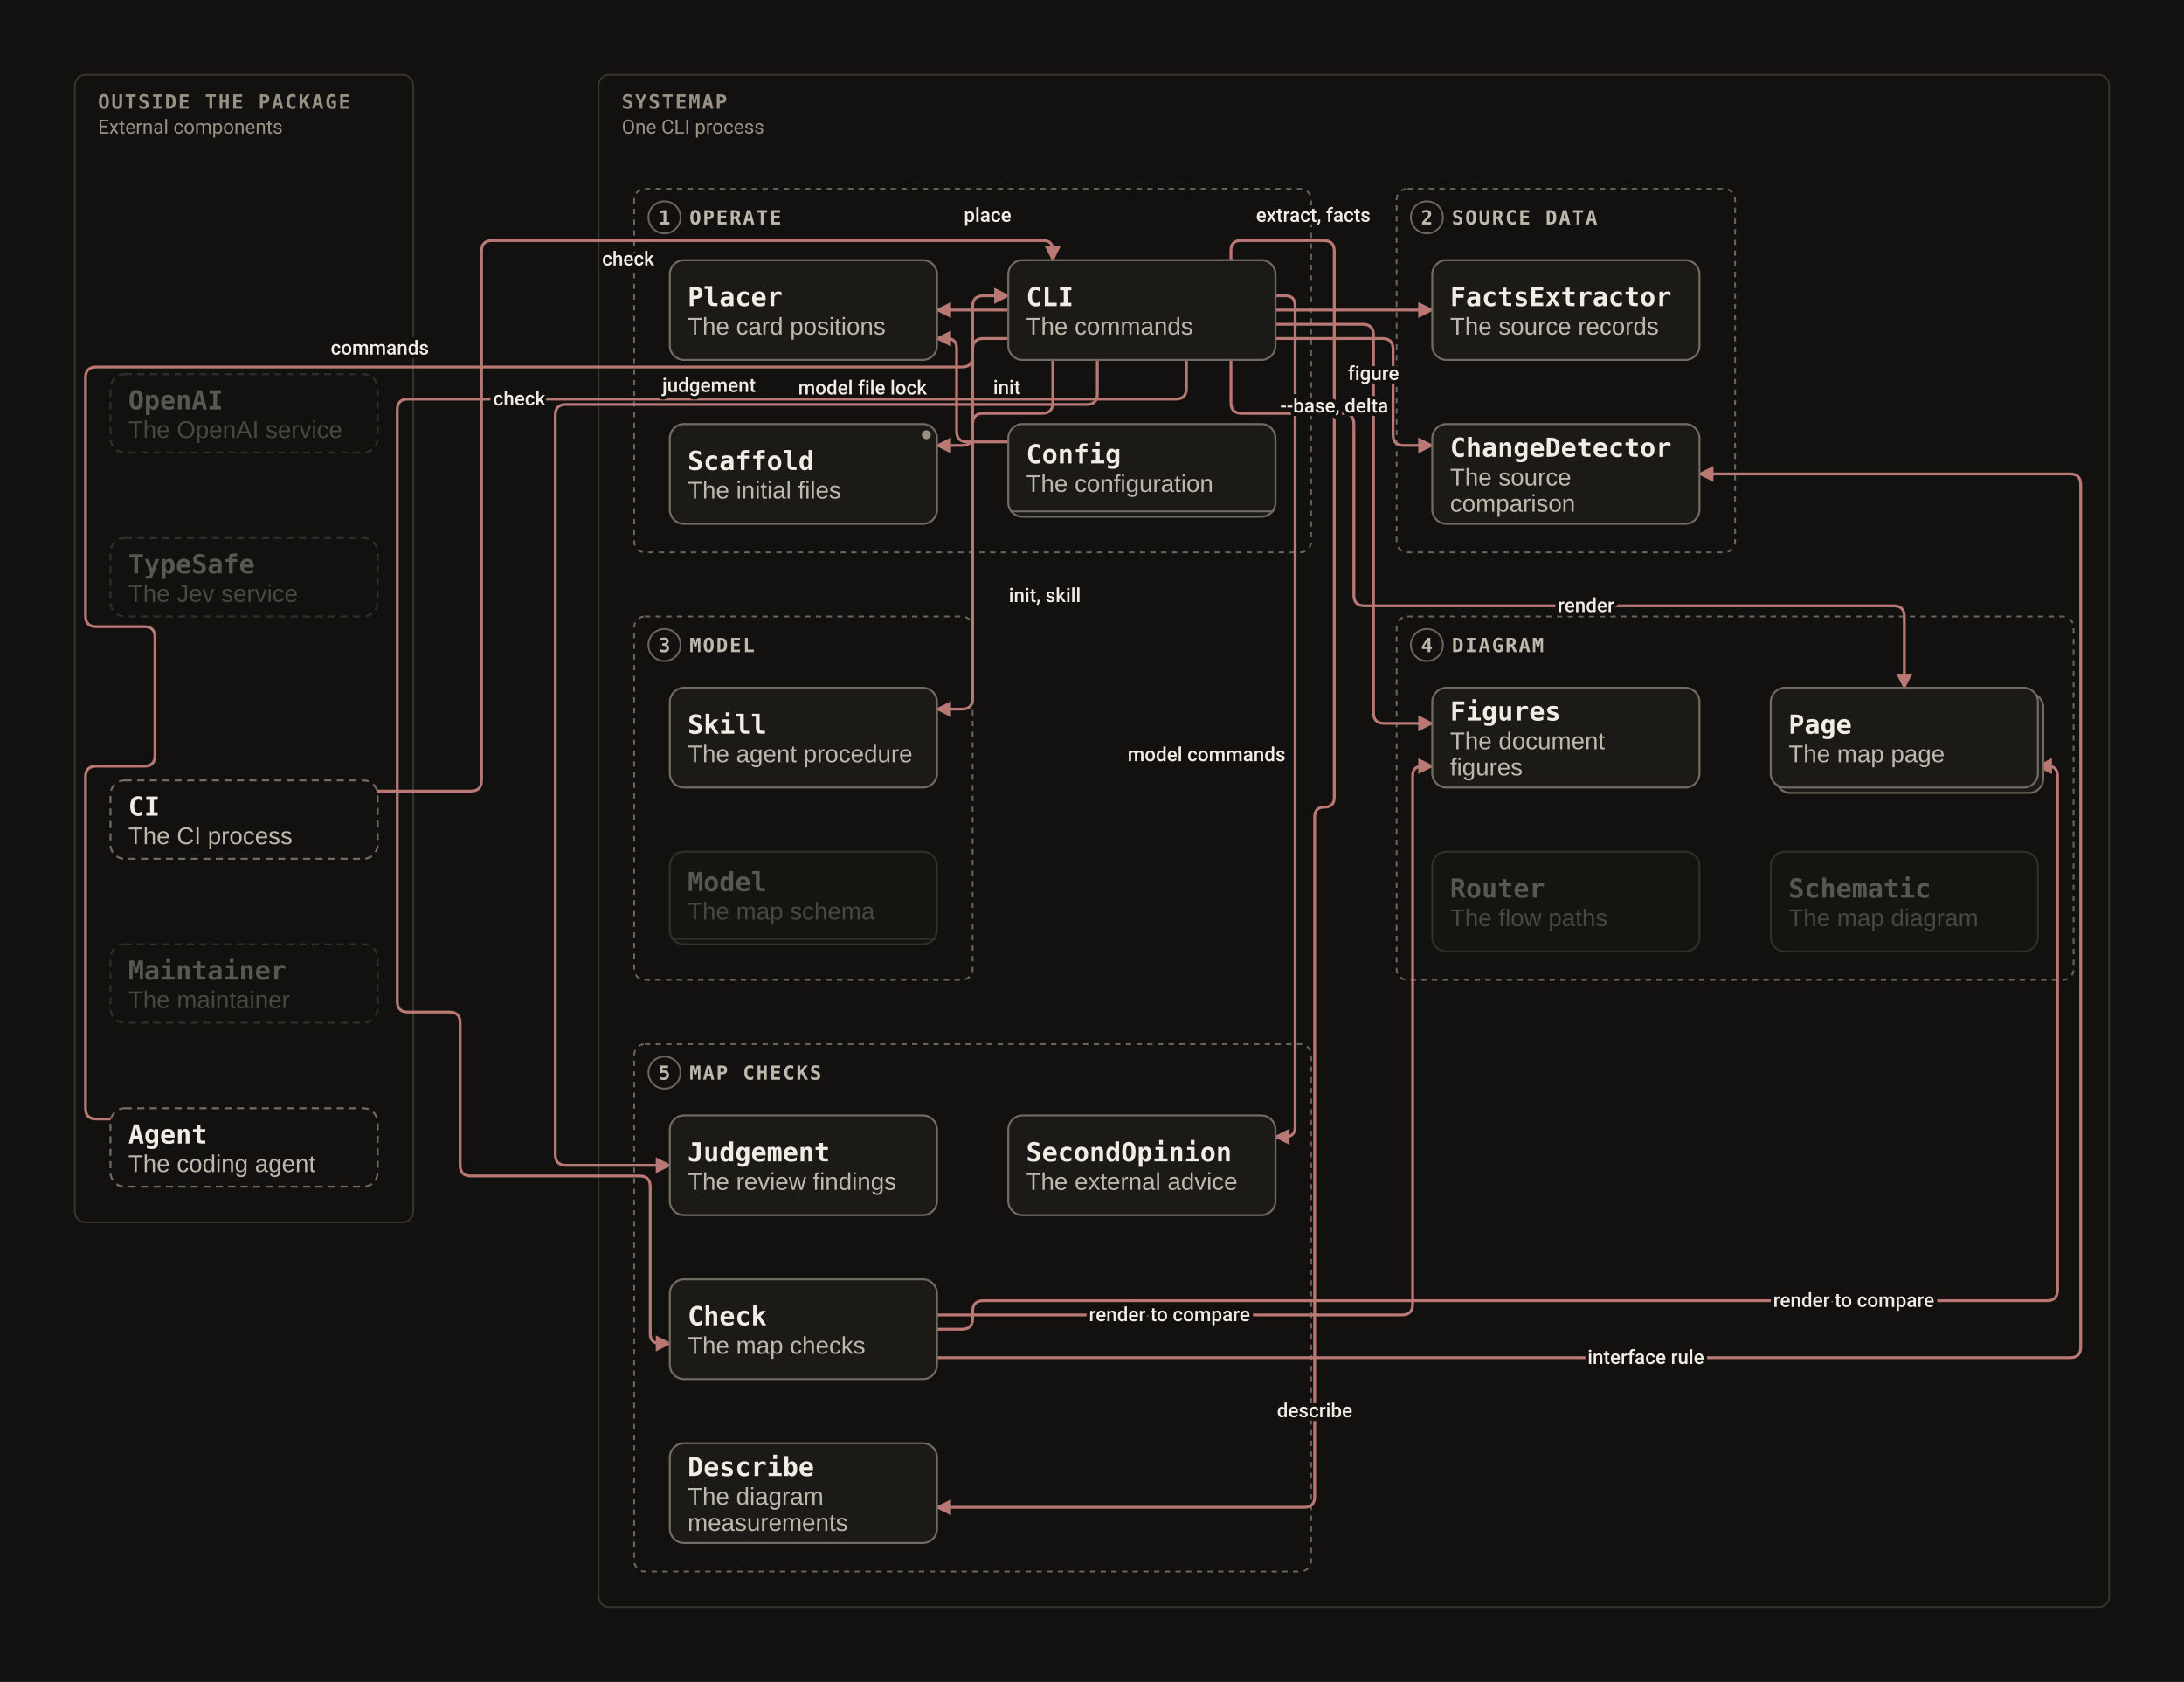
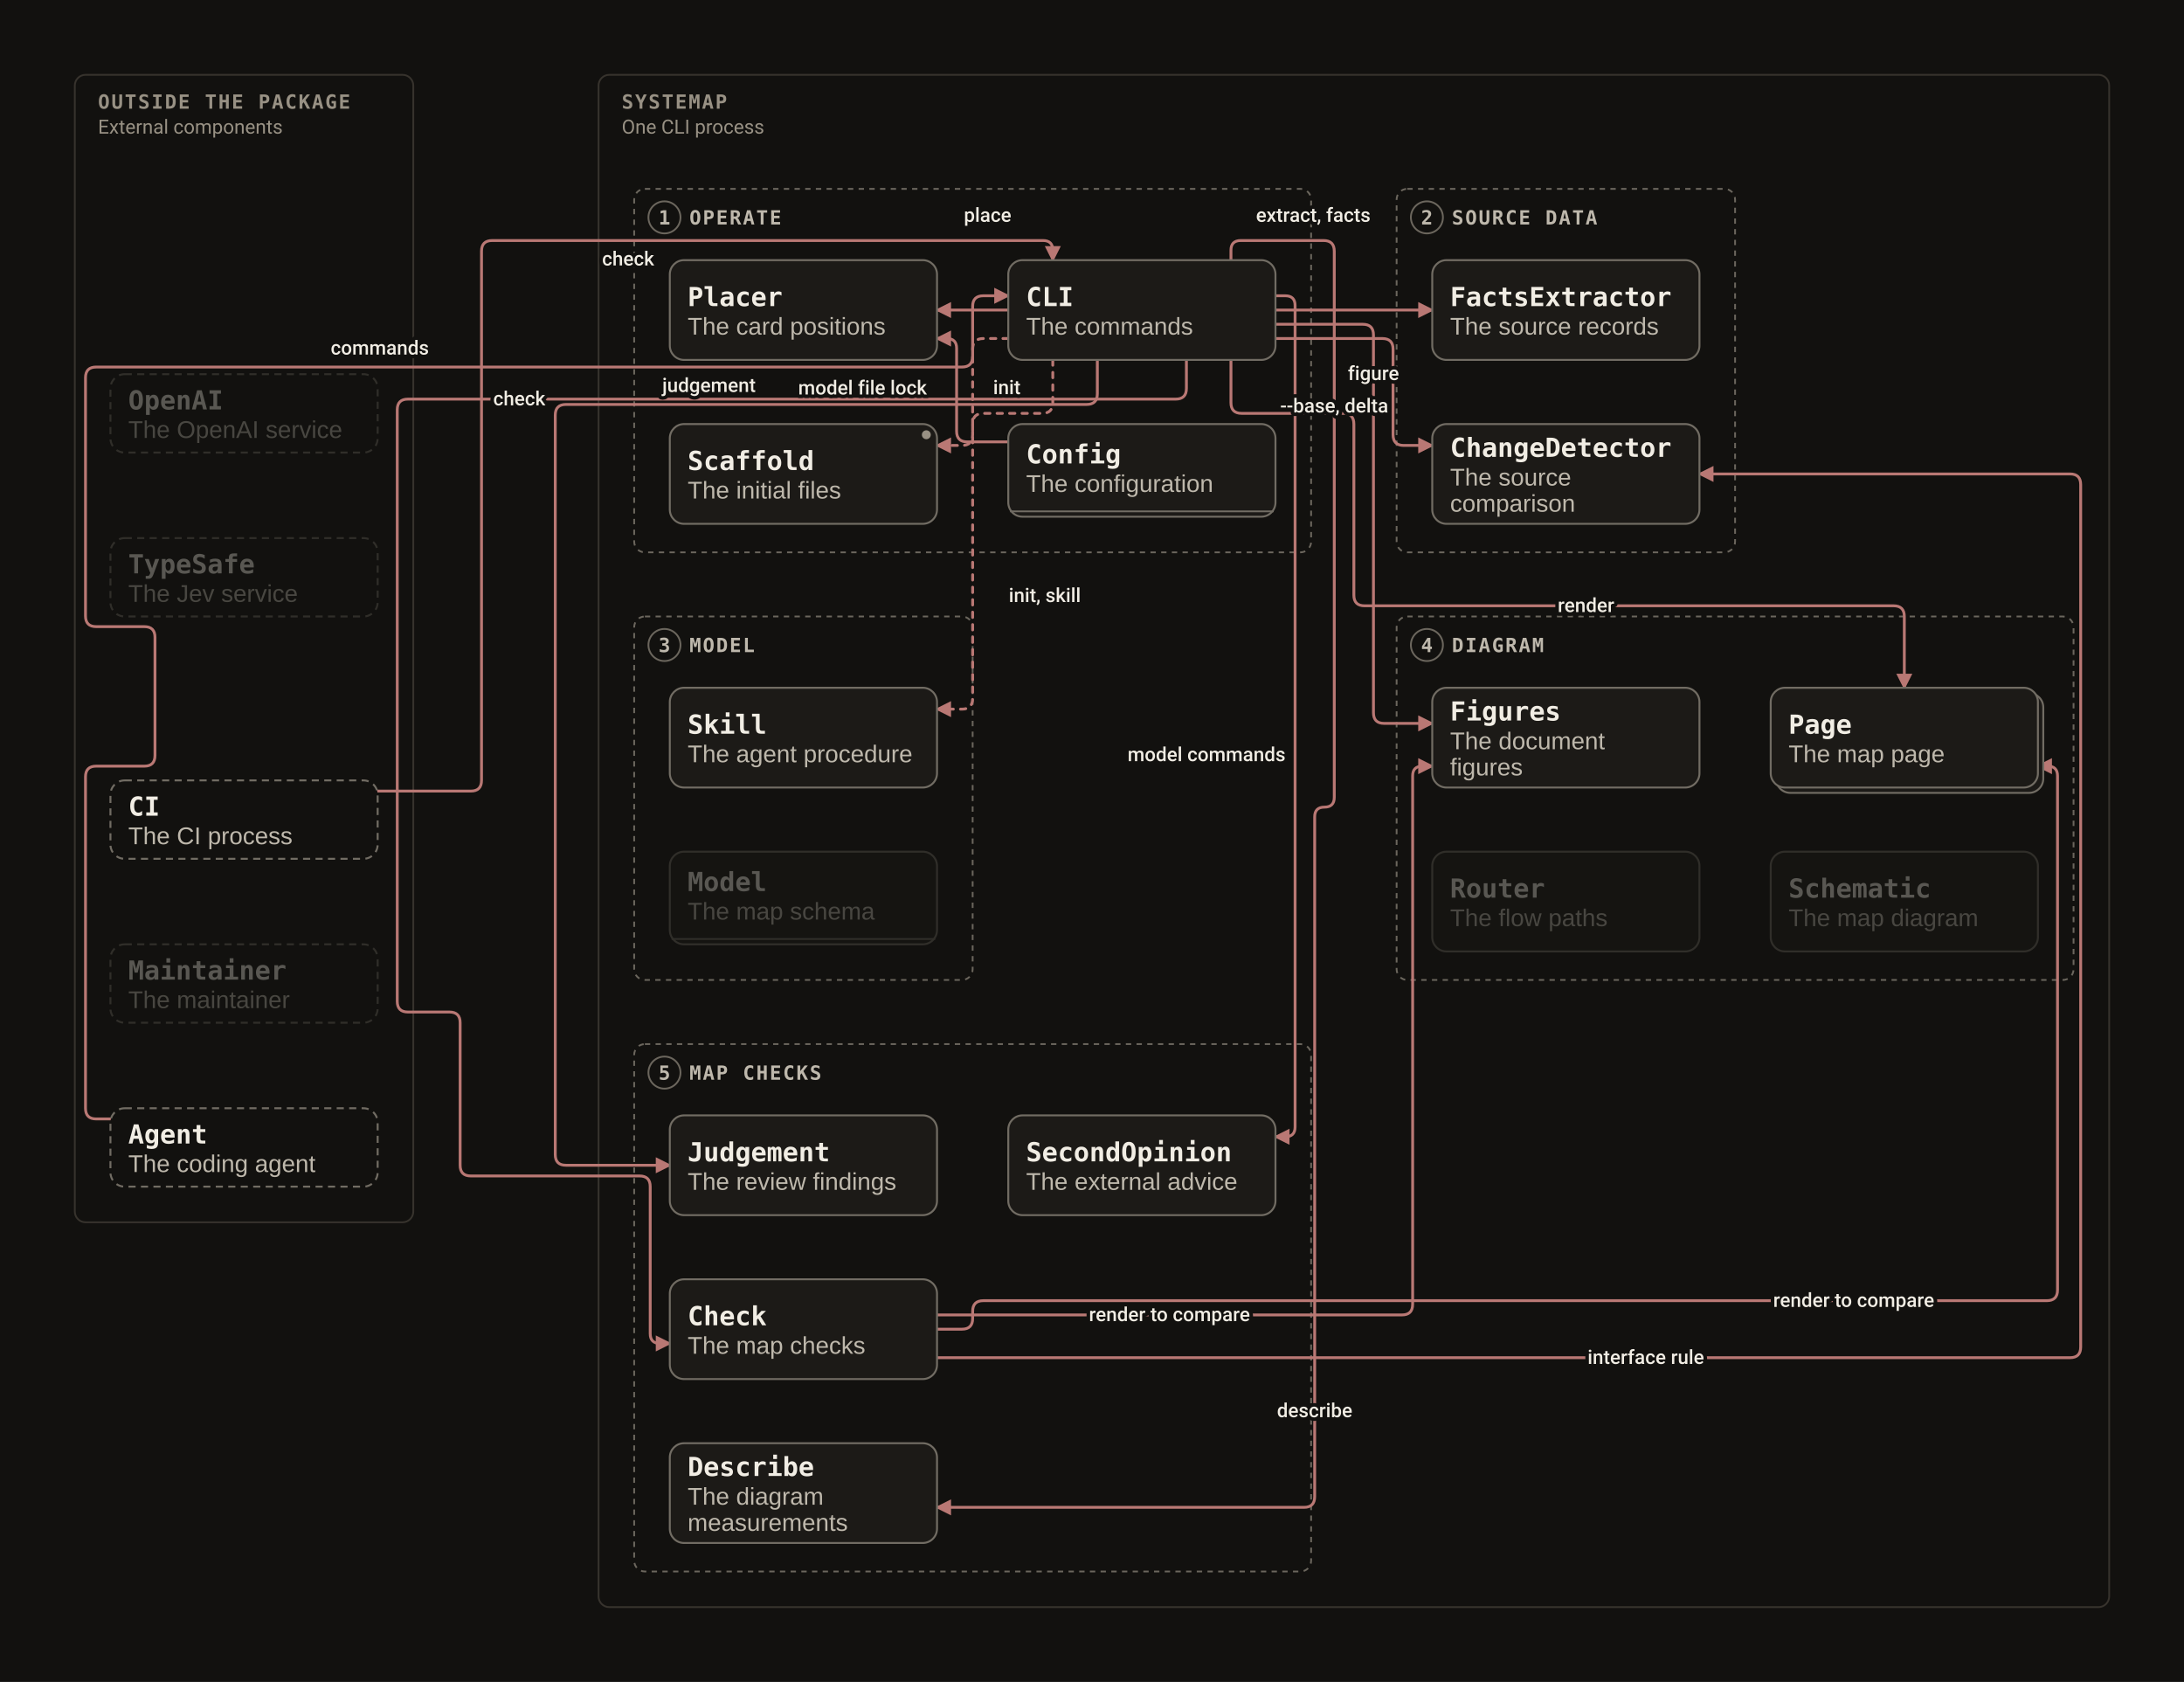
<svg xmlns="http://www.w3.org/2000/svg" id="lessonmap" class="scene" viewBox="-26 -26 1226 944" data-fit="-8.45 16 1166.5 860" data-grow="1.236" data-read="0.814" preserveAspectRatio="xMidYMid meet" tabindex="0" role="application" aria-label="Control flow: Which components cause other components to act? All component cards and only the flows of the Control flow layer. Each flow label gives its artifact.">
  <rect x="-26" y="-26" width="1226" height="944" fill="#12110F" />
  <defs>
    <marker id="lessonmap-m-l-structure" viewBox="0 0 8 8" refX="7" refY="4" markerUnits="userSpaceOnUse" markerWidth="9" markerHeight="9" orient="auto-start-reverse">
      <path d="M0,0 L8,4 L0,8 z" fill="#716C63" />
    </marker>
    <marker id="lessonmap-m-l-system" viewBox="0 0 8 8" refX="7" refY="4" markerUnits="userSpaceOnUse" markerWidth="9" markerHeight="9" orient="auto-start-reverse">
      <path d="M0,0 L8,4 L0,8 z" fill="#716C63" />
    </marker>
    <marker id="lessonmap-m-l-data" viewBox="0 0 8 8" refX="7" refY="4" markerUnits="userSpaceOnUse" markerWidth="9" markerHeight="9" orient="auto-start-reverse">
      <path d="M0,0 L8,4 L0,8 z" fill="#2CB59A" />
    </marker>
    <marker id="lessonmap-m-l-control" viewBox="0 0 8 8" refX="7" refY="4" markerUnits="userSpaceOnUse" markerWidth="9" markerHeight="9" orient="auto-start-reverse">
      <path d="M0,0 L8,4 L0,8 z" fill="#B97874" />
    </marker>
    <marker id="lessonmap-m-l-judge" viewBox="0 0 8 8" refX="7" refY="4" markerUnits="userSpaceOnUse" markerWidth="9" markerHeight="9" orient="auto-start-reverse">
      <path d="M0,0 L8,4 L0,8 z" fill="#8A8B22" />
    </marker>
    <marker id="lessonmap-m-change" viewBox="0 0 8 8" refX="7" refY="4" markerUnits="userSpaceOnUse" markerWidth="9" markerHeight="9" orient="auto-start-reverse">
      <path d="M0,0 L8,4 L0,8 z" fill="#D4675B" />
    </marker>
    <marker id="lessonmap-m-reach" viewBox="0 0 8 8" refX="7" refY="4" markerUnits="userSpaceOnUse" markerWidth="9" markerHeight="9" orient="auto-start-reverse">
      <path d="M0,0 L8,4 L0,8 z" fill="#D4675B" />
    </marker>
  </defs>
  <style>#lessonmap .node{cursor:pointer;outline:none;transition:opacity .16s ease-out}#lessonmap .node [data-part="job"] text{font-family:Arial,"Liberation Sans",Arimo,sans-serif;font-kerning:none;font-variant-ligatures:none}#lessonmap[data-live] .node.subject .node__box{stroke:var(--subject,#716C63)}#lessonmap[data-live] .node.subject rect.node__mark{stroke:var(--subject,#716C63)}#lessonmap[data-live] .node.subject path.node__mark{fill:var(--subject,#716C63)}#lessonmap .node.dim,#lessonmap .node.quiet{opacity:.32}#lessonmap .node__ring,#lessonmap .node__selection{display:none}#lessonmap .node__hl,#lessonmap .node__halo{display:none;pointer-events:none}#lessonmap .node__hl{fill:#1C1A17}#lessonmap .node__halo{fill:none;stroke:#F1EDE4;stroke-width:1.5;vector-effect:non-scaling-stroke}#lessonmap .node__box{transition:stroke .16s ease-out,stroke-width .16s ease-out}#lessonmap .node:not(.sel):not(.acts):hover .node__box{stroke-width:1.8}#lessonmap[data-live] .node:not(.sel):not(.acts):not(.endpoint):not(.subject):hover .node__box{stroke:#989184}#lessonmap .node.endpoint .node__box{stroke:#FCB442;stroke-width:2}#lessonmap .node.meas .node__box{stroke:#BEB8AC;stroke-width:2}#lessonmap .node.sel .node__box,#lessonmap .node.acts .node__box{stroke:#FCB442;stroke-width:3}#lessonmap .node.sel .node__hl,#lessonmap .node.acts .node__hl{display:inline}#lessonmap .node.peekend .node__halo{display:inline}#lessonmap .node:focus-visible .node__halo{display:inline;stroke-width:2}#lessonmap .flow,#lessonmap .flowtrace,#lessonmap .flowhl{vector-effect:non-scaling-stroke}#lessonmap .flow{stroke-width:1.6;stroke-opacity:1}#lessonmap .flow{cursor:pointer;pointer-events:stroke;outline:none;transition:opacity .12s ease-out,stroke-width .12s ease-out,visibility 0s}#lessonmap .flow.off:not(.peek),#lessonmap .flowlbl.off:not(.peek){opacity:0;visibility:hidden;pointer-events:none;transition:opacity .16s ease-out,visibility 0s linear .16s}#lessonmap .flow.peek{stroke-opacity:1;stroke-width:2.6}#lessonmap .flow.hot{stroke-opacity:1;stroke-width:2.6}#lessonmap.peeking .flow:not(.peek),#lessonmap.peeking .flowlbl:not(.peek){opacity:.35}#lessonmap .flowhl{fill:none;stroke:#FCB44200;stroke-width:12;stroke-linecap:round;stroke-linejoin:round;pointer-events:none}#lessonmap .flowdot{fill:#FCB442;stroke:#FCB4422E;stroke-width:10;paint-order:stroke;pointer-events:none}#lessonmap .flowtrace{stroke-width:2.6;pointer-events:none}#lessonmap .flowlbl{cursor:pointer;outline:none;transition:opacity .16s ease-out,visibility 0s}#lessonmap .flowlbl text{pointer-events:none;fill:#F1EDE4;stroke:#12110F}#lessonmap .flowlbl__chip{fill:#12110F;pointer-events:none}#lessonmap .flowlbl.hot text{fill:#FCB442;font-weight:600}#lessonmap .flowlbl.peek .flowlbl__chip{stroke:#37332D;stroke-width:1}#lessonmap .flowlbl.cueing{opacity:0}#lessonmap .flowlbl:focus-visible .flowlbl__hit{stroke:#F1EDE4;stroke-width:1.5}#lessonmap{width:100%;height:auto;display:block;overflow:hidden;touch-action:none;cursor:grab}#lessonmap.panning{cursor:grabbing}#lessonmap .zone__h{cursor:zoom-in;-webkit-user-select:none;user-select:none}@media print{#lessonmap .view{transform:none!important}}:root[data-reduce-motion=true] #lessonmap *{transition:none!important;animation:none!important}@media (prefers-reduced-motion:reduce){:root:not([data-reduce-motion]) #lessonmap *{transition:none!important;animation:none!important}}</style>
  <g class="view">
    <rect x="16" y="16" width="190" height="644" rx="6" fill="none" stroke="#37332D" stroke-width="1" vector-effect="non-scaling-stroke" />
    <g class="box__h" data-at="16 16 190">
      <text x="29.0" y="35.0" class="t0">OUTSIDE THE PACKAGE</text>
      <text x="29.0" y="49.0" class="t1">External components</text>
    </g>
    <rect x="310" y="16" width="848" height="860" rx="6" fill="none" stroke="#37332D" stroke-width="1" vector-effect="non-scaling-stroke" />
    <g class="box__h" data-at="310 16 848">
      <text x="323.0" y="35.0" class="t0">SYSTEMAP</text>
      <text x="323.0" y="49.0" class="t1">One CLI process</text>
    </g>
    <g data-part="zones">
      <rect x="330" y="80" width="380" height="204" rx="6" fill="none" stroke="#6B665D" stroke-width="1" stroke-dasharray="3 3" vector-effect="non-scaling-stroke" />
      <g class="zone__h" data-zone="operate" data-at="330 96 380">
        <circle cx="347" cy="96" r="9" fill="#12110F" stroke="#6B665D" stroke-width="1" vector-effect="non-scaling-stroke" />
        <text x="347.0" y="100.0" class="t2">1</text>
        <text x="361.0" y="100.0" class="t3">OPERATE</text>
      </g>
      <rect x="758" y="80" width="190" height="204" rx="6" fill="none" stroke="#6B665D" stroke-width="1" stroke-dasharray="3 3" vector-effect="non-scaling-stroke" />
      <g class="zone__h" data-zone="gather" data-at="758 96 190">
        <circle cx="775" cy="96" r="9" fill="#12110F" stroke="#6B665D" stroke-width="1" vector-effect="non-scaling-stroke" />
        <text x="775.0" y="100.0" class="t2">2</text>
        <text x="789.0" y="100.0" class="t3">SOURCE DATA</text>
      </g>
      <rect x="330" y="320" width="190" height="204" rx="6" fill="none" stroke="#6B665D" stroke-width="1" stroke-dasharray="3 3" vector-effect="non-scaling-stroke" />
      <g class="zone__h" data-zone="mean" data-at="330 336 190">
        <circle cx="347" cy="336" r="9" fill="#12110F" stroke="#6B665D" stroke-width="1" vector-effect="non-scaling-stroke" />
        <text x="347.0" y="340.0" class="t2">3</text>
        <text x="361.0" y="340.0" class="t3">MODEL</text>
      </g>
      <rect x="758" y="320" width="380" height="204" rx="6" fill="none" stroke="#6B665D" stroke-width="1" stroke-dasharray="3 3" vector-effect="non-scaling-stroke" />
      <g class="zone__h" data-zone="draw" data-at="758 336 380">
        <circle cx="775" cy="336" r="9" fill="#12110F" stroke="#6B665D" stroke-width="1" vector-effect="non-scaling-stroke" />
        <text x="775.0" y="340.0" class="t2">4</text>
        <text x="789.0" y="340.0" class="t3">DIAGRAM</text>
      </g>
      <rect x="330" y="560" width="380" height="296" rx="6" fill="none" stroke="#6B665D" stroke-width="1" stroke-dasharray="3 3" vector-effect="non-scaling-stroke" />
      <g class="zone__h" data-zone="keep" data-at="330 576 380">
        <circle cx="347" cy="576" r="9" fill="#12110F" stroke="#6B665D" stroke-width="1" vector-effect="non-scaling-stroke" />
        <text x="347.0" y="580.0" class="t2">5</text>
        <text x="361.0" y="580.0" class="t3">MAP CHECKS</text>
      </g>
    </g>
    <g data-part="flow">
      <path id="lessonmap-f0" class="flow" data-edge="0" data-from="Agent" data-to="CLI" data-art="commands" data-kind="control" data-layer="control" data-evidence="external" role="button" tabindex="0" aria-pressed="false" aria-label="Examine commands: Agent to CLI, control, external" d="M 36.0 602.0 L 28.0 602.0 Q 22.0 602.0 22.0 596.0 L 22.0 410.0 Q 22.0 404.0 28.0 404.0 L 55.0 404.0 Q 61.0 404.0 61.0 398.0 L 61.0 331.7 Q 61.0 325.7 55.0 325.7 L 28.0 325.7 Q 22.0 325.7 22.0 319.7 L 22.0 186.0 Q 22.0 180.0 28.0 180.0 L 514.0 180.0 Q 520.0 180.0 520.0 174.0 L 520.0 146.0 Q 520.0 140.0 526.0 140.0 L 540.0 140.0" fill="none" stroke="#B97874" vector-effect="non-scaling-stroke" stroke-width="1.6" stroke-linecap="round" marker-end="url(#lessonmap-m-l-control)" />
      <path id="lessonmap-f1" class="flow" data-edge="1" data-from="CI" data-to="CLI" data-art="check" data-kind="control" data-layer="control" data-evidence="external" role="button" tabindex="0" aria-pressed="false" aria-label="Examine check: CI to CLI, control, external" d="M 186.0 418.0 L 238.3 418.0 Q 244.3 418.0 244.3 412.0 L 244.3 115.0 Q 244.3 109.0 250.3 109.0 L 559.5 109.0 Q 565.0 109.0 565.0 114.5 L 565.0 120.0" fill="none" stroke="#B97874" vector-effect="non-scaling-stroke" stroke-width="1.6" stroke-linecap="round" marker-end="url(#lessonmap-m-l-control)" />
-       <path id="lessonmap-f2" class="flow" data-edge="2" data-from="CLI" data-to="Scaffold" data-art="init" data-kind="control" data-layer="control" data-evidence="observed" role="button" tabindex="0" aria-pressed="false" aria-label="Examine init: CLI to Scaffold, control, current source review" d="M 540.0 164.0 L 526.0 164.0 Q 520.0 164.0 520.0 170.0 L 520.0 218.0 Q 520.0 224.0 514.0 224.0 L 500.0 224.0" fill="none" stroke="#B97874" vector-effect="non-scaling-stroke" stroke-width="1.6" stroke-linecap="round" marker-end="url(#lessonmap-m-l-control)" />
+       <path id="lessonmap-f2" class="flow" data-edge="2" data-from="CLI" data-to="Scaffold" data-art="init" data-kind="control" data-layer="control" data-evidence="structural" role="button" tabindex="0" aria-pressed="false" aria-label="Examine init: CLI to Scaffold, control, structural" d="M 540.0 164.0 L 526.0 164.0 Q 520.0 164.0 520.0 170.0 L 520.0 218.0 Q 520.0 224.0 514.0 224.0 L 500.0 224.0" fill="none" stroke="#B97874" vector-effect="non-scaling-stroke" stroke-width="1.6" stroke-linecap="round" stroke-dasharray="3 4" marker-end="url(#lessonmap-m-l-control)" />
      <path id="lessonmap-f3" class="flow" data-edge="3" data-from="CLI" data-to="Placer" data-art="place" data-kind="control" data-layer="control" data-evidence="observed" role="button" tabindex="0" aria-pressed="false" aria-label="Examine place: CLI to Placer, control, current source review" d="M 540.0 148.0 L 500.0 148.0" fill="none" stroke="#B97874" vector-effect="non-scaling-stroke" stroke-width="1.6" stroke-linecap="round" marker-end="url(#lessonmap-m-l-control)" />
-       <path id="lessonmap-f4" class="flow" data-edge="4" data-from="CLI" data-to="Skill" data-art="init, skill" data-kind="control" data-layer="control" data-evidence="observed" role="button" tabindex="0" aria-pressed="false" aria-label="Examine init, skill: CLI to Skill, control, current source review" d="M 565.0 176.0 L 565.0 200.0 Q 565.0 206.0 559.0 206.0 L 526.0 206.0 Q 520.0 206.0 520.0 212.0 L 520.0 366.0 Q 520.0 372.0 514.0 372.0 L 500.0 372.0" fill="none" stroke="#B97874" vector-effect="non-scaling-stroke" stroke-width="1.6" stroke-linecap="round" marker-end="url(#lessonmap-m-l-control)" />
+       <path id="lessonmap-f4" class="flow" data-edge="4" data-from="CLI" data-to="Skill" data-art="init, skill" data-kind="control" data-layer="control" data-evidence="structural" role="button" tabindex="0" aria-pressed="false" aria-label="Examine init, skill: CLI to Skill, control, structural" d="M 565.0 176.0 L 565.0 200.0 Q 565.0 206.0 559.0 206.0 L 526.0 206.0 Q 520.0 206.0 520.0 212.0 L 520.0 366.0 Q 520.0 372.0 514.0 372.0 L 500.0 372.0" fill="none" stroke="#B97874" vector-effect="non-scaling-stroke" stroke-width="1.6" stroke-linecap="round" stroke-dasharray="3 4" marker-end="url(#lessonmap-m-l-control)" />
      <path id="lessonmap-f5" class="flow" data-edge="5" data-from="CLI" data-to="FactsExtractor" data-art="extract, facts" data-kind="control" data-layer="control" data-evidence="observed" role="button" tabindex="0" aria-pressed="false" aria-label="Examine extract, facts: CLI to FactsExtractor, control, current source review" d="M 690.0 148.0 L 778.0 148.0" fill="none" stroke="#B97874" vector-effect="non-scaling-stroke" stroke-width="1.6" stroke-linecap="round" marker-end="url(#lessonmap-m-l-control)" />
      <path id="lessonmap-f6" class="flow" data-edge="6" data-from="CLI" data-to="Check" data-art="check" data-kind="control" data-layer="control" data-evidence="observed" role="button" tabindex="0" aria-pressed="false" aria-label="Examine check: CLI to Check, control, current source review" d="M 640.0 176.0 L 640.0 192.0 Q 640.0 198.0 634.0 198.0 L 203.0 198.0 Q 197.0 198.0 197.0 204.0 L 197.0 536.0 Q 197.0 542.0 203.0 542.0 L 226.3 542.0 Q 232.3 542.0 232.3 548.0 L 232.3 628.0 Q 232.3 634.0 238.3 634.0 L 333.0 634.0 Q 339.0 634.0 339.0 640.0 L 339.0 722.5 Q 339.0 728.0 344.5 728.0 L 350.0 728.0" fill="none" stroke="#B97874" vector-effect="non-scaling-stroke" stroke-width="1.6" stroke-linecap="round" marker-end="url(#lessonmap-m-l-control)" />
      <path id="lessonmap-f7" class="flow" data-edge="7" data-from="CLI" data-to="ChangeDetector" data-art="--base, delta" data-kind="control" data-layer="control" data-evidence="observed" role="button" tabindex="0" aria-pressed="false" aria-label="Examine --base, delta: CLI to ChangeDetector, control, current source review" d="M 690.0 164.0 L 750.0 164.0 Q 756.0 164.0 756.0 170.0 L 756.0 218.0 Q 756.0 224.0 762.0 224.0 L 778.0 224.0" fill="none" stroke="#B97874" vector-effect="non-scaling-stroke" stroke-width="1.6" stroke-linecap="round" marker-end="url(#lessonmap-m-l-control)" />
      <path id="lessonmap-f8" class="flow" data-edge="8" data-from="CLI" data-to="Page" data-art="render" data-kind="control" data-layer="control" data-evidence="observed" role="button" tabindex="0" aria-pressed="false" aria-label="Examine render: CLI to Page, control, current source review" d="M 665.0 176.0 L 665.0 200.0 Q 665.0 206.0 671.0 206.0 L 728.0 206.0 Q 734.0 206.0 734.0 212.0 L 734.0 308.0 Q 734.0 314.0 740.0 314.0 L 1037.0 314.0 Q 1043.0 314.0 1043.0 320.0 L 1043.0 360.0" fill="none" stroke="#B97874" vector-effect="non-scaling-stroke" stroke-width="1.6" stroke-linecap="round" marker-end="url(#lessonmap-m-l-control)" />
      <path id="lessonmap-f9" class="flow" data-edge="9" data-from="CLI" data-to="Figures" data-art="figure" data-kind="control" data-layer="control" data-evidence="observed" role="button" tabindex="0" aria-pressed="false" aria-label="Examine figure: CLI to Figures, control, current source review" d="M 690.0 156.0 L 739.0 156.0 Q 745.0 156.0 745.0 162.0 L 745.0 374.0 Q 745.0 380.0 751.0 380.0 L 778.0 380.0" fill="none" stroke="#B97874" vector-effect="non-scaling-stroke" stroke-width="1.6" stroke-linecap="round" marker-end="url(#lessonmap-m-l-control)" />
      <path id="lessonmap-f10" class="flow" data-edge="10" data-from="CLI" data-to="Judgement" data-art="judgement" data-kind="control" data-layer="control" data-evidence="observed" role="button" tabindex="0" aria-pressed="false" aria-label="Examine judgement: CLI to Judgement, control, current source review" d="M 590.0 176.0 L 590.0 195.0 Q 590.0 201.0 584.0 201.0 L 291.7 201.0 Q 285.7 201.0 285.7 207.0 L 285.7 622.0 Q 285.7 628.0 291.7 628.0 L 350.0 628.0" fill="none" stroke="#B97874" vector-effect="non-scaling-stroke" stroke-width="1.6" stroke-linecap="round" marker-end="url(#lessonmap-m-l-control)" />
      <path id="lessonmap-f11" class="flow" data-edge="11" data-from="CLI" data-to="Describe" data-art="describe" data-kind="control" data-layer="control" data-evidence="observed" role="button" tabindex="0" aria-pressed="false" aria-label="Examine describe: CLI to Describe, control, current source review" d="M 665.0 120.0 L 665.0 114.5 Q 665.0 109.0 670.5 109.0 L 717.0 109.0 Q 723.0 109.0 723.0 115.0 L 723.0 421.5 Q 723.0 427.0 717.5 427.0 L 717.5 427.0 Q 712.0 427.0 712.0 432.5 L 712.0 814.0 Q 712.0 820.0 706.0 820.0 L 500.0 820.0" fill="none" stroke="#B97874" vector-effect="non-scaling-stroke" stroke-width="1.6" stroke-linecap="round" marker-end="url(#lessonmap-m-l-control)" />
      <path id="lessonmap-f12" class="flow" data-edge="12" data-from="CLI" data-to="SecondOpinion" data-art="model commands" data-kind="control" data-layer="control" data-evidence="observed" role="button" tabindex="0" aria-pressed="false" aria-label="Examine model commands: CLI to SecondOpinion, control, current source review" d="M 690.0 140.0 L 695.5 140.0 Q 701.0 140.0 701.0 145.5 L 701.0 606.5 Q 701.0 612.0 695.5 612.0 L 690.0 612.0" fill="none" stroke="#B97874" vector-effect="non-scaling-stroke" stroke-width="1.6" stroke-linecap="round" marker-end="url(#lessonmap-m-l-control)" />
      <path id="lessonmap-f13" class="flow" data-edge="13" data-from="Check" data-to="Page" data-art="render to compare" data-kind="control" data-layer="control" data-evidence="observed" role="button" tabindex="0" aria-pressed="false" aria-label="Examine render to compare: Check to Page, control, current source review" d="M 500.0 720.0 L 514.0 720.0 Q 520.0 720.0 520.0 714.0 L 520.0 710.0 Q 520.0 704.0 526.0 704.0 L 1123.0 704.0 Q 1129.0 704.0 1129.0 698.0 L 1129.0 409.5 Q 1129.0 404.0 1123.5 404.0 L 1118.0 404.0" fill="none" stroke="#B97874" vector-effect="non-scaling-stroke" stroke-width="1.6" stroke-linecap="round" marker-end="url(#lessonmap-m-l-control)" />
      <path id="lessonmap-f14" class="flow" data-edge="14" data-from="Check" data-to="Figures" data-art="render to compare" data-kind="control" data-layer="control" data-evidence="observed" role="button" tabindex="0" aria-pressed="false" aria-label="Examine render to compare: Check to Figures, control, current source review" d="M 500.0 712.0 L 761.0 712.0 Q 767.0 712.0 767.0 706.0 L 767.0 409.5 Q 767.0 404.0 772.5 404.0 L 778.0 404.0" fill="none" stroke="#B97874" vector-effect="non-scaling-stroke" stroke-width="1.6" stroke-linecap="round" marker-end="url(#lessonmap-m-l-control)" />
      <path id="lessonmap-f15" class="flow" data-edge="15" data-from="Check" data-to="ChangeDetector" data-art="interface rule" data-kind="control" data-layer="control" data-evidence="observed" role="button" tabindex="0" aria-pressed="false" aria-label="Examine interface rule: Check to ChangeDetector, control, current source review" d="M 500.0 736.0 L 1136.0 736.0 Q 1142.0 736.0 1142.0 730.0 L 1142.0 246.0 Q 1142.0 240.0 1136.0 240.0 L 928.0 240.0" fill="none" stroke="#B97874" vector-effect="non-scaling-stroke" stroke-width="1.6" stroke-linecap="round" marker-end="url(#lessonmap-m-l-control)" />
      <path id="lessonmap-f52" class="flow" data-edge="52" data-from="Config" data-to="Placer" data-art="model file lock" data-kind="control" data-layer="control" data-evidence="observed" role="button" tabindex="0" aria-pressed="false" aria-label="Examine model file lock: Config to Placer, control, current source review" d="M 540.0 222.0 L 517.0 222.0 Q 511.0 222.0 511.0 216.0 L 511.0 169.5 Q 511.0 164.0 505.5 164.0 L 500.0 164.0" fill="none" stroke="#B97874" vector-effect="non-scaling-stroke" stroke-width="1.6" stroke-linecap="round" marker-end="url(#lessonmap-m-l-control)" />
    </g>
    <g class="node built" data-id="Placer" data-kind="component" data-state="built" data-region="operate" role="button" tabindex="0" aria-label="Placer, The card positions, source recorded">
      <rect class="node__box" x="350.0" y="120.0" width="150.0" height="56.0" rx="8.0" fill="#1C1A17" stroke="#716C63" stroke-width="1.1" />
      <rect class="node__ring" x="353.0" y="123.0" width="144.0" height="50.0" rx="7.0" />
      <rect class="node__selection" x="355.0" y="127.0" width="1" height="42.0" fill="#FCB442" />
      <text x="360.0" y="145.8" class="t5">Placer</text>
      <g data-part="job">
        <text x="360.0" y="161.8" class="t6">The card positions</text>
      </g>
    </g>
    <g class="node built" data-id="CLI" data-kind="component" data-state="built" data-region="operate" role="button" tabindex="0" aria-label="CLI, The commands, source recorded">
      <rect class="node__box" x="540.0" y="120.0" width="150.0" height="56.0" rx="8.0" fill="#1C1A17" stroke="#716C63" stroke-width="1.1" />
      <rect class="node__ring" x="543.0" y="123.0" width="144.0" height="50.0" rx="7.0" />
      <rect class="node__selection" x="545.0" y="127.0" width="1" height="42.0" fill="#FCB442" />
      <text x="550.0" y="145.8" class="t5">CLI</text>
      <g data-part="job">
        <text x="550.0" y="161.8" class="t6">The commands</text>
      </g>
    </g>
    <g class="node built" data-id="FactsExtractor" data-kind="component" data-state="built" data-region="gather" role="button" tabindex="0" aria-label="FactsExtractor, The source records, source recorded">
      <rect class="node__box" x="778.0" y="120.0" width="150.0" height="56.0" rx="8.0" fill="#1C1A17" stroke="#716C63" stroke-width="1.1" />
      <rect class="node__ring" x="781.0" y="123.0" width="144.0" height="50.0" rx="7.0" />
      <rect class="node__selection" x="783.0" y="127.0" width="1" height="42.0" fill="#FCB442" />
      <text x="788.0" y="145.8" class="t5">FactsExtractor</text>
      <g data-part="job">
        <text x="788.0" y="161.8" class="t6">The source records</text>
      </g>
    </g>
    <g class="node actor quiet" data-id="OpenAI" data-kind="actor" data-state="built" data-region="outside" role="button" tabindex="0" aria-label="OpenAI, The OpenAI service, outside">
      <rect class="node__box" x="36.0" y="184.0" width="150.0" height="44.0" rx="8.0" fill="#12110F" stroke="#716C63" stroke-width="1.1" stroke-dasharray="4 3" />
      <rect class="node__ring" x="39.0" y="187.0" width="144.0" height="38.0" rx="7.0" />
      <rect class="node__selection" x="41.0" y="191.0" width="1" height="30.0" fill="#FCB442" />
      <text x="46.0" y="203.8" class="t5">OpenAI</text>
      <g data-part="job">
        <text x="46.0" y="219.8" class="t6">The OpenAI service</text>
      </g>
    </g>
    <g class="node built" data-id="Scaffold" data-kind="component" data-state="built" data-region="operate" role="button" tabindex="0" aria-label="Scaffold, The initial files, source recorded">
      <rect class="node__box" x="350.0" y="212.0" width="150.0" height="56.0" rx="8.0" fill="#1C1A17" stroke="#716C63" stroke-width="1.1" />
      <rect class="node__ring" x="353.0" y="215.0" width="144.0" height="50.0" rx="7.0" />
      <rect class="node__selection" x="355.0" y="219.0" width="1" height="42.0" fill="#FCB442" />
      <text x="360.0" y="237.8" class="t5">Scaffold</text>
      <g class="node__note" aria-label="Note: Does not replace files. To change the pinned workflow, write its version in the workflow file.">
        <circle cx="494.0" cy="218.0" r="2.5" fill="#989184" />
      </g>
      <g data-part="job">
        <text x="360.0" y="253.8" class="t6">The initial files</text>
      </g>
    </g>
    <g class="node built" data-id="Config" data-kind="store" data-state="built" data-region="operate" role="button" tabindex="0" aria-label="Config, The configuration, source recorded">
      <rect class="node__box" x="540.0" y="212.0" width="150.0" height="52.0" rx="8.0" fill="#1C1A17" stroke="#716C63" stroke-width="1.1" />
      <rect class="node__ring" x="543.0" y="215.0" width="144.0" height="46.0" rx="7.0" />
      <rect class="node__selection" x="545.0" y="219.0" width="1" height="38.0" fill="#FCB442" />
      <text x="550.0" y="234.1" class="t5">Config</text>
      <line class="node__base" x1="541.0" y1="261.0" x2="689.0" y2="261.0" stroke="#716C63" stroke-width="1" />
      <g data-part="job">
        <text x="550.0" y="250.1" class="t6">The configuration</text>
      </g>
    </g>
    <g class="node built" data-id="ChangeDetector" data-kind="component" data-state="built" data-region="gather" role="button" tabindex="0" aria-label="ChangeDetector, The source comparison, source recorded">
      <rect class="node__box" x="778.0" y="212.0" width="150.0" height="56.0" rx="8.0" fill="#1C1A17" stroke="#716C63" stroke-width="1.1" />
      <rect class="node__ring" x="781.0" y="215.0" width="144.0" height="50.0" rx="7.0" />
      <rect class="node__selection" x="783.0" y="219.0" width="1" height="42.0" fill="#FCB442" />
      <text x="788.0" y="230.4" class="t5">ChangeDetector</text>
      <g data-part="job">
        <text x="788.0" y="246.5" class="t6">The source</text>
        <text x="788.0" y="261.2" class="t6">comparison</text>
      </g>
    </g>
    <g class="node actor quiet" data-id="TypeSafe" data-kind="actor" data-state="built" data-region="outside" role="button" tabindex="0" aria-label="TypeSafe, The Jev service, outside">
      <rect class="node__box" x="36.0" y="276.0" width="150.0" height="44.0" rx="8.0" fill="#12110F" stroke="#716C63" stroke-width="1.1" stroke-dasharray="4 3" />
      <rect class="node__ring" x="39.0" y="279.0" width="144.0" height="38.0" rx="7.0" />
      <rect class="node__selection" x="41.0" y="283.0" width="1" height="30.0" fill="#FCB442" />
      <text x="46.0" y="295.8" class="t5">TypeSafe</text>
      <g data-part="job">
        <text x="46.0" y="311.8" class="t6">The Jev service</text>
      </g>
    </g>
    <g class="node built" data-id="Skill" data-kind="component" data-state="built" data-region="mean" role="button" tabindex="0" aria-label="Skill, The agent procedure, source recorded">
      <rect class="node__box" x="350.0" y="360.0" width="150.0" height="56.0" rx="8.0" fill="#1C1A17" stroke="#716C63" stroke-width="1.1" />
      <rect class="node__ring" x="353.0" y="363.0" width="144.0" height="50.0" rx="7.0" />
      <rect class="node__selection" x="355.0" y="367.0" width="1" height="42.0" fill="#FCB442" />
      <text x="360.0" y="385.8" class="t5">Skill</text>
      <g data-part="job">
        <text x="360.0" y="401.8" class="t6">The agent procedure</text>
      </g>
    </g>
    <g class="node built" data-id="Figures" data-kind="component" data-state="built" data-region="draw" role="button" tabindex="0" aria-label="Figures, The document figures, source recorded">
      <rect class="node__box" x="778.0" y="360.0" width="150.0" height="56.0" rx="8.0" fill="#1C1A17" stroke="#716C63" stroke-width="1.1" />
      <rect class="node__ring" x="781.0" y="363.0" width="144.0" height="50.0" rx="7.0" />
      <rect class="node__selection" x="783.0" y="367.0" width="1" height="42.0" fill="#FCB442" />
      <text x="788.0" y="378.4" class="t5">Figures</text>
      <g data-part="job">
        <text x="788.0" y="394.5" class="t6">The document</text>
        <text x="788.0" y="409.2" class="t6">figures</text>
      </g>
    </g>
    <g class="node built" data-id="Page" data-kind="component" data-state="built" data-region="draw" role="button" tabindex="0" aria-label="Page, The map page, source recorded">
      <g class="node__map" aria-label="Opens a map">
        <rect x="971.0" y="363.0" width="150.0" height="56.0" rx="8.0" fill="#1C1A17" stroke="#716C63" stroke-width="1.1" />
      </g>
      <rect class="node__box" x="968.0" y="360.0" width="150.0" height="56.0" rx="8.0" fill="#1C1A17" stroke="#716C63" stroke-width="1.1" />
      <rect class="node__ring" x="971.0" y="363.0" width="144.0" height="50.0" rx="7.0" />
      <rect class="node__selection" x="973.0" y="367.0" width="1" height="42.0" fill="#FCB442" />
      <text x="978.0" y="385.8" class="t5">Page</text>
      <g data-part="job">
        <text x="978.0" y="401.8" class="t6">The map page</text>
      </g>
    </g>
    <g class="node actor" data-id="CI" data-kind="actor" data-state="built" data-region="outside" role="button" tabindex="0" aria-label="CI, The CI process, outside">
      <rect class="node__box" x="36.0" y="412.0" width="150.0" height="44.0" rx="8.0" fill="#12110F" stroke="#716C63" stroke-width="1.1" stroke-dasharray="4 3" />
      <rect class="node__ring" x="39.0" y="415.0" width="144.0" height="38.0" rx="7.0" />
      <rect class="node__selection" x="41.0" y="419.0" width="1" height="30.0" fill="#FCB442" />
      <text x="46.0" y="431.8" class="t5">CI</text>
      <g data-part="job">
        <text x="46.0" y="447.8" class="t6">The CI process</text>
      </g>
    </g>
    <g class="node built quiet" data-id="Model" data-kind="store" data-state="built" data-region="mean" role="button" tabindex="0" aria-label="Model, The map schema, source recorded">
      <rect class="node__box" x="350.0" y="452.0" width="150.0" height="52.0" rx="8.0" fill="#1C1A17" stroke="#716C63" stroke-width="1.1" />
      <rect class="node__ring" x="353.0" y="455.0" width="144.0" height="46.0" rx="7.0" />
      <rect class="node__selection" x="355.0" y="459.0" width="1" height="38.0" fill="#FCB442" />
      <text x="360.0" y="474.1" class="t5">Model</text>
      <line class="node__base" x1="351.0" y1="501.0" x2="499.0" y2="501.0" stroke="#716C63" stroke-width="1" />
      <g data-part="job">
        <text x="360.0" y="490.1" class="t6">The map schema</text>
      </g>
    </g>
    <g class="node built quiet" data-id="Router" data-kind="component" data-state="built" data-region="draw" role="button" tabindex="0" aria-label="Router, The flow paths, source recorded">
      <rect class="node__box" x="778.0" y="452.0" width="150.0" height="56.0" rx="8.0" fill="#1C1A17" stroke="#716C63" stroke-width="1.1" />
      <rect class="node__ring" x="781.0" y="455.0" width="144.0" height="50.0" rx="7.0" />
      <rect class="node__selection" x="783.0" y="459.0" width="1" height="42.0" fill="#FCB442" />
      <text x="788.0" y="477.8" class="t5">Router</text>
      <g data-part="job">
        <text x="788.0" y="493.8" class="t6">The flow paths</text>
      </g>
    </g>
    <g class="node built quiet" data-id="Schematic" data-kind="component" data-state="built" data-region="draw" role="button" tabindex="0" aria-label="Schematic, The map diagram, source recorded">
      <rect class="node__box" x="968.0" y="452.0" width="150.0" height="56.0" rx="8.0" fill="#1C1A17" stroke="#716C63" stroke-width="1.1" />
      <rect class="node__ring" x="971.0" y="455.0" width="144.0" height="50.0" rx="7.0" />
      <rect class="node__selection" x="973.0" y="459.0" width="1" height="42.0" fill="#FCB442" />
      <text x="978.0" y="477.8" class="t5">Schematic</text>
      <g data-part="job">
        <text x="978.0" y="493.8" class="t6">The map diagram</text>
      </g>
    </g>
    <g class="node actor quiet" data-id="Maintainer" data-kind="actor" data-state="built" data-region="outside" role="button" tabindex="0" aria-label="Maintainer, The maintainer, outside">
      <rect class="node__box" x="36.0" y="504.0" width="150.0" height="44.0" rx="8.0" fill="#12110F" stroke="#716C63" stroke-width="1.1" stroke-dasharray="4 3" />
      <rect class="node__ring" x="39.0" y="507.0" width="144.0" height="38.0" rx="7.0" />
      <rect class="node__selection" x="41.0" y="511.0" width="1" height="30.0" fill="#FCB442" />
      <text x="46.0" y="523.8" class="t5">Maintainer</text>
      <g data-part="job">
        <text x="46.0" y="539.8" class="t6">The maintainer</text>
      </g>
    </g>
    <g class="node actor" data-id="Agent" data-kind="actor" data-state="built" data-region="outside" role="button" tabindex="0" aria-label="Agent, The coding agent, outside">
      <rect class="node__box" x="36.0" y="596.0" width="150.0" height="44.0" rx="8.0" fill="#12110F" stroke="#716C63" stroke-width="1.1" stroke-dasharray="4 3" />
      <rect class="node__ring" x="39.0" y="599.0" width="144.0" height="38.0" rx="7.0" />
      <rect class="node__selection" x="41.0" y="603.0" width="1" height="30.0" fill="#FCB442" />
      <text x="46.0" y="615.8" class="t5">Agent</text>
      <g data-part="job">
        <text x="46.0" y="631.8" class="t6">The coding agent</text>
      </g>
    </g>
    <g class="node built" data-id="Judgement" data-kind="component" data-state="built" data-region="keep" role="button" tabindex="0" aria-label="Judgement, The review findings, source recorded">
      <rect class="node__box" x="350.0" y="600.0" width="150.0" height="56.0" rx="8.0" fill="#1C1A17" stroke="#716C63" stroke-width="1.1" />
      <rect class="node__ring" x="353.0" y="603.0" width="144.0" height="50.0" rx="7.0" />
      <rect class="node__selection" x="355.0" y="607.0" width="1" height="42.0" fill="#FCB442" />
      <text x="360.0" y="625.8" class="t5">Judgement</text>
      <g data-part="job">
        <text x="360.0" y="641.8" class="t6">The review findings</text>
      </g>
    </g>
    <g class="node built" data-id="SecondOpinion" data-kind="component" data-state="built" data-region="keep" role="button" tabindex="0" aria-label="SecondOpinion, The external advice, source recorded">
      <rect class="node__box" x="540.0" y="600.0" width="150.0" height="56.0" rx="8.0" fill="#1C1A17" stroke="#716C63" stroke-width="1.1" />
      <rect class="node__ring" x="543.0" y="603.0" width="144.0" height="50.0" rx="7.0" />
      <rect class="node__selection" x="545.0" y="607.0" width="1" height="42.0" fill="#FCB442" />
      <text x="550.0" y="625.8" class="t5">SecondOpinion</text>
      <g data-part="job">
        <text x="550.0" y="641.8" class="t6">The external advice</text>
      </g>
    </g>
    <g class="node built" data-id="Check" data-kind="component" data-state="built" data-region="keep" role="button" tabindex="0" aria-label="Check, The map checks, source recorded">
      <rect class="node__box" x="350.0" y="692.0" width="150.0" height="56.0" rx="8.0" fill="#1C1A17" stroke="#716C63" stroke-width="1.1" />
      <rect class="node__ring" x="353.0" y="695.0" width="144.0" height="50.0" rx="7.0" />
      <rect class="node__selection" x="355.0" y="699.0" width="1" height="42.0" fill="#FCB442" />
      <text x="360.0" y="717.8" class="t5">Check</text>
      <g data-part="job">
        <text x="360.0" y="733.8" class="t6">The map checks</text>
      </g>
    </g>
    <g class="node built" data-id="Describe" data-kind="component" data-state="built" data-region="keep" role="button" tabindex="0" aria-label="Describe, The diagram measurements, source recorded">
      <rect class="node__box" x="350.0" y="784.0" width="150.0" height="56.0" rx="8.0" fill="#1C1A17" stroke="#716C63" stroke-width="1.1" />
      <rect class="node__ring" x="353.0" y="787.0" width="144.0" height="50.0" rx="7.0" />
      <rect class="node__selection" x="355.0" y="791.0" width="1" height="42.0" fill="#FCB442" />
      <text x="360.0" y="802.4" class="t5">Describe</text>
      <g data-part="job">
        <text x="360.0" y="818.5" class="t6">The diagram</text>
        <text x="360.0" y="833.2" class="t6">measurements</text>
      </g>
    </g>
    <g data-part="flow">
      <g class="flowlbl" data-edge="0" data-from="Agent" data-to="CLI" data-layer="control" role="button" tabindex="-1" aria-pressed="false" aria-label="Examine commands: Agent to CLI, control, external">
        <rect class="flowlbl__hit" x="159.76" y="157.0" width="54.8" height="25.0" rx="3" fill="transparent" />
        <text x="187.2" y="173.0" class="t4">commands</text>
      </g>
      <g class="flowlbl" data-edge="1" data-from="CI" data-to="CLI" data-layer="control" role="button" tabindex="-1" aria-pressed="false" aria-label="Examine check: CI to CLI, control, external">
        <rect class="flowlbl__hit" x="308.367" y="107.0" width="36.5" height="25.0" rx="3" fill="transparent" />
        <text x="326.6" y="123.0" class="t4">check</text>
      </g>
-       <g class="flowlbl" data-edge="2" data-from="CLI" data-to="Scaffold" data-layer="control" role="button" tabindex="-1" aria-pressed="false" aria-label="Examine init: CLI to Scaffold, control, current source review">
+       <g class="flowlbl" data-edge="2" data-from="CLI" data-to="Scaffold" data-layer="control" role="button" tabindex="-1" aria-pressed="false" aria-label="Examine init: CLI to Scaffold, control, structural">
        <rect class="flowlbl__hit" x="524.0" y="179.2" width="30.4" height="25.0" rx="3" fill="transparent" />
        <text x="539.2" y="195.2" class="t4">init</text>
      </g>
      <g class="flowlbl" data-edge="3" data-from="CLI" data-to="Placer" data-layer="control" role="button" tabindex="-1" aria-pressed="false" aria-label="Examine place: CLI to Placer, control, current source review">
        <rect class="flowlbl__hit" x="510.15" y="82.5" width="36.5" height="25.0" rx="3" fill="transparent" />
        <text x="528.4" y="98.5" class="t4">place</text>
      </g>
-       <g class="flowlbl" data-edge="4" data-from="CLI" data-to="Skill" data-layer="control" role="button" tabindex="-1" aria-pressed="false" aria-label="Examine init, skill: CLI to Skill, control, current source review">
+       <g class="flowlbl" data-edge="4" data-from="CLI" data-to="Skill" data-layer="control" role="button" tabindex="-1" aria-pressed="false" aria-label="Examine init, skill: CLI to Skill, control, structural">
        <rect class="flowlbl__hit" x="524.0" y="295.85" width="73.1" height="25.0" rx="3" fill="transparent" />
        <text x="560.5" y="311.9" class="t4">init, skill</text>
      </g>
      <g class="flowlbl" data-edge="5" data-from="CLI" data-to="FactsExtractor" data-layer="control" role="button" tabindex="-1" aria-pressed="false" aria-label="Examine extract, facts: CLI to FactsExtractor, control, current source review">
        <rect class="flowlbl__hit" x="665.5" y="82.5" width="91.4" height="25.0" rx="3" fill="transparent" />
        <text x="711.2" y="98.5" class="t4">extract, facts</text>
      </g>
      <g class="flowlbl" data-edge="6" data-from="CLI" data-to="Check" data-layer="control" role="button" tabindex="-1" aria-pressed="false" aria-label="Examine check: CLI to Check, control, current source review">
        <rect class="flowlbl__hit" x="247.25" y="185.5" width="36.5" height="25.0" rx="3" fill="transparent" />
        <text x="265.5" y="201.5" class="t4">check</text>
      </g>
      <g class="flowlbl" data-edge="7" data-from="CLI" data-to="ChangeDetector" data-layer="control" role="button" tabindex="-1" aria-pressed="false" aria-label="Examine --base, delta: CLI to ChangeDetector, control, current source review">
        <rect class="flowlbl__hit" x="680.35" y="189.5" width="85.3" height="25.0" rx="3" fill="transparent" />
        <text x="723.0" y="205.5" class="t4">--base, delta</text>
      </g>
      <g class="flowlbl" data-edge="8" data-from="CLI" data-to="Page" data-layer="control" role="button" tabindex="-1" aria-pressed="false" aria-label="Examine render: CLI to Page, control, current source review">
        <rect class="flowlbl__hit" x="842.96" y="301.5" width="42.6" height="25.0" rx="3" fill="transparent" />
        <text x="864.3" y="317.5" class="t4">render</text>
      </g>
      <g class="flowlbl" data-edge="9" data-from="CLI" data-to="Figures" data-layer="control" role="button" tabindex="-1" aria-pressed="false" aria-label="Examine figure: CLI to Figures, control, current source review">
        <rect class="flowlbl__hit" x="723.7" y="171.35" width="42.6" height="25.0" rx="3" fill="transparent" />
        <text x="745.0" y="187.3" class="t4">figure</text>
      </g>
      <g class="flowlbl" data-edge="10" data-from="CLI" data-to="Judgement" data-layer="control" role="button" tabindex="-1" aria-pressed="false" aria-label="Examine judgement: CLI to Judgement, control, current source review">
        <rect class="flowlbl__hit" x="341.553" y="178.0" width="60.9" height="25.0" rx="3" fill="transparent" />
        <text x="372.0" y="194.0" class="t4">judgement</text>
      </g>
      <g class="flowlbl" data-edge="11" data-from="CLI" data-to="Describe" data-layer="control" role="button" tabindex="-1" aria-pressed="false" aria-label="Examine describe: CLI to Describe, control, current source review">
        <rect class="flowlbl__hit" x="684.6" y="753.4" width="54.8" height="25.0" rx="3" fill="transparent" />
        <text x="712.0" y="769.4" class="t4">describe</text>
      </g>
      <g class="flowlbl" data-edge="12" data-from="CLI" data-to="SecondOpinion" data-layer="control" role="button" tabindex="-1" aria-pressed="false" aria-label="Examine model commands: CLI to SecondOpinion, control, current source review">
        <rect class="flowlbl__hit" x="605.6" y="385.25" width="91.4" height="25.0" rx="3" fill="transparent" />
        <text x="651.3" y="401.2" class="t4">model commands</text>
      </g>
      <g class="flowlbl" data-edge="13" data-from="Check" data-to="Page" data-layer="control" role="button" tabindex="-1" aria-pressed="false" aria-label="Examine render to compare: Check to Page, control, current source review">
        <rect class="flowlbl__hit" x="959.77" y="691.5" width="109.7" height="25.0" rx="3" fill="transparent" />
        <text x="1014.6" y="707.5" class="t4">render to compare</text>
      </g>
      <g class="flowlbl" data-edge="14" data-from="Check" data-to="Figures" data-layer="control" role="button" tabindex="-1" aria-pressed="false" aria-label="Examine render to compare: Check to Figures, control, current source review">
        <rect class="flowlbl__hit" x="575.65" y="699.5" width="109.7" height="25.0" rx="3" fill="transparent" />
        <text x="630.5" y="715.5" class="t4">render to compare</text>
      </g>
      <g class="flowlbl" data-edge="15" data-from="Check" data-to="ChangeDetector" data-layer="control" role="button" tabindex="-1" aria-pressed="false" aria-label="Examine interface rule: Check to ChangeDetector, control, current source review">
        <rect class="flowlbl__hit" x="852.19" y="723.5" width="91.4" height="25.0" rx="3" fill="transparent" />
        <text x="897.9" y="739.5" class="t4">interface rule</text>
      </g>
      <g class="flowlbl" data-edge="52" data-from="Config" data-to="Placer" data-layer="control" role="button" tabindex="-1" aria-pressed="false" aria-label="Examine model file lock: Config to Placer, control, current source review">
        <rect class="flowlbl__hit" x="409.5" y="179.45" width="97.5" height="25.0" rx="3" fill="transparent" />
        <text x="458.2" y="195.4" class="t4">model file lock</text>
      </g>
    </g>
    <g data-part="tags" />
  </g>
  <style>#lessonmap .t0{font-family:ui-monospace,"SF Mono",SFMono-Regular,"JetBrains Mono",Menlo,Consolas,monospace;font-size:11.0px;font-weight:600;fill:#989184;text-anchor:start;letter-spacing:.08em}#lessonmap .t1{font-family:"systemap Inter",system-ui,-apple-system,"Segoe UI",Roboto,"Helvetica Neue",Arial,sans-serif;font-size:11.0px;font-weight:400;fill:#989184;text-anchor:start}#lessonmap .t2{font-family:ui-monospace,"SF Mono",SFMono-Regular,"JetBrains Mono",Menlo,Consolas,monospace;font-size:11.0px;font-weight:600;fill:#BEB8AC;text-anchor:middle}#lessonmap .t3{font-family:ui-monospace,"SF Mono",SFMono-Regular,"JetBrains Mono",Menlo,Consolas,monospace;font-size:11.0px;font-weight:600;fill:#BEB8AC;text-anchor:start;letter-spacing:.08em}#lessonmap .t4{font-family:"systemap Inter",system-ui,-apple-system,"Segoe UI",Roboto,"Helvetica Neue",Arial,sans-serif;font-size:11.0px;font-weight:500;fill:#F1EDE4;text-anchor:middle;paint-order:stroke;stroke:#12110F;stroke-width:4;stroke-linejoin:round}#lessonmap .t5{font-family:ui-monospace,"SF Mono",SFMono-Regular,"JetBrains Mono",Menlo,Consolas,monospace;font-size:14.75px;font-weight:600;fill:#F1EDE4;text-anchor:start}#lessonmap .t6{font-family:"systemap Inter",system-ui,-apple-system,"Segoe UI",Roboto,"Helvetica Neue",Arial,sans-serif;font-size:13.6px;font-weight:400;fill:#BEB8AC;text-anchor:start}</style>
</svg>
